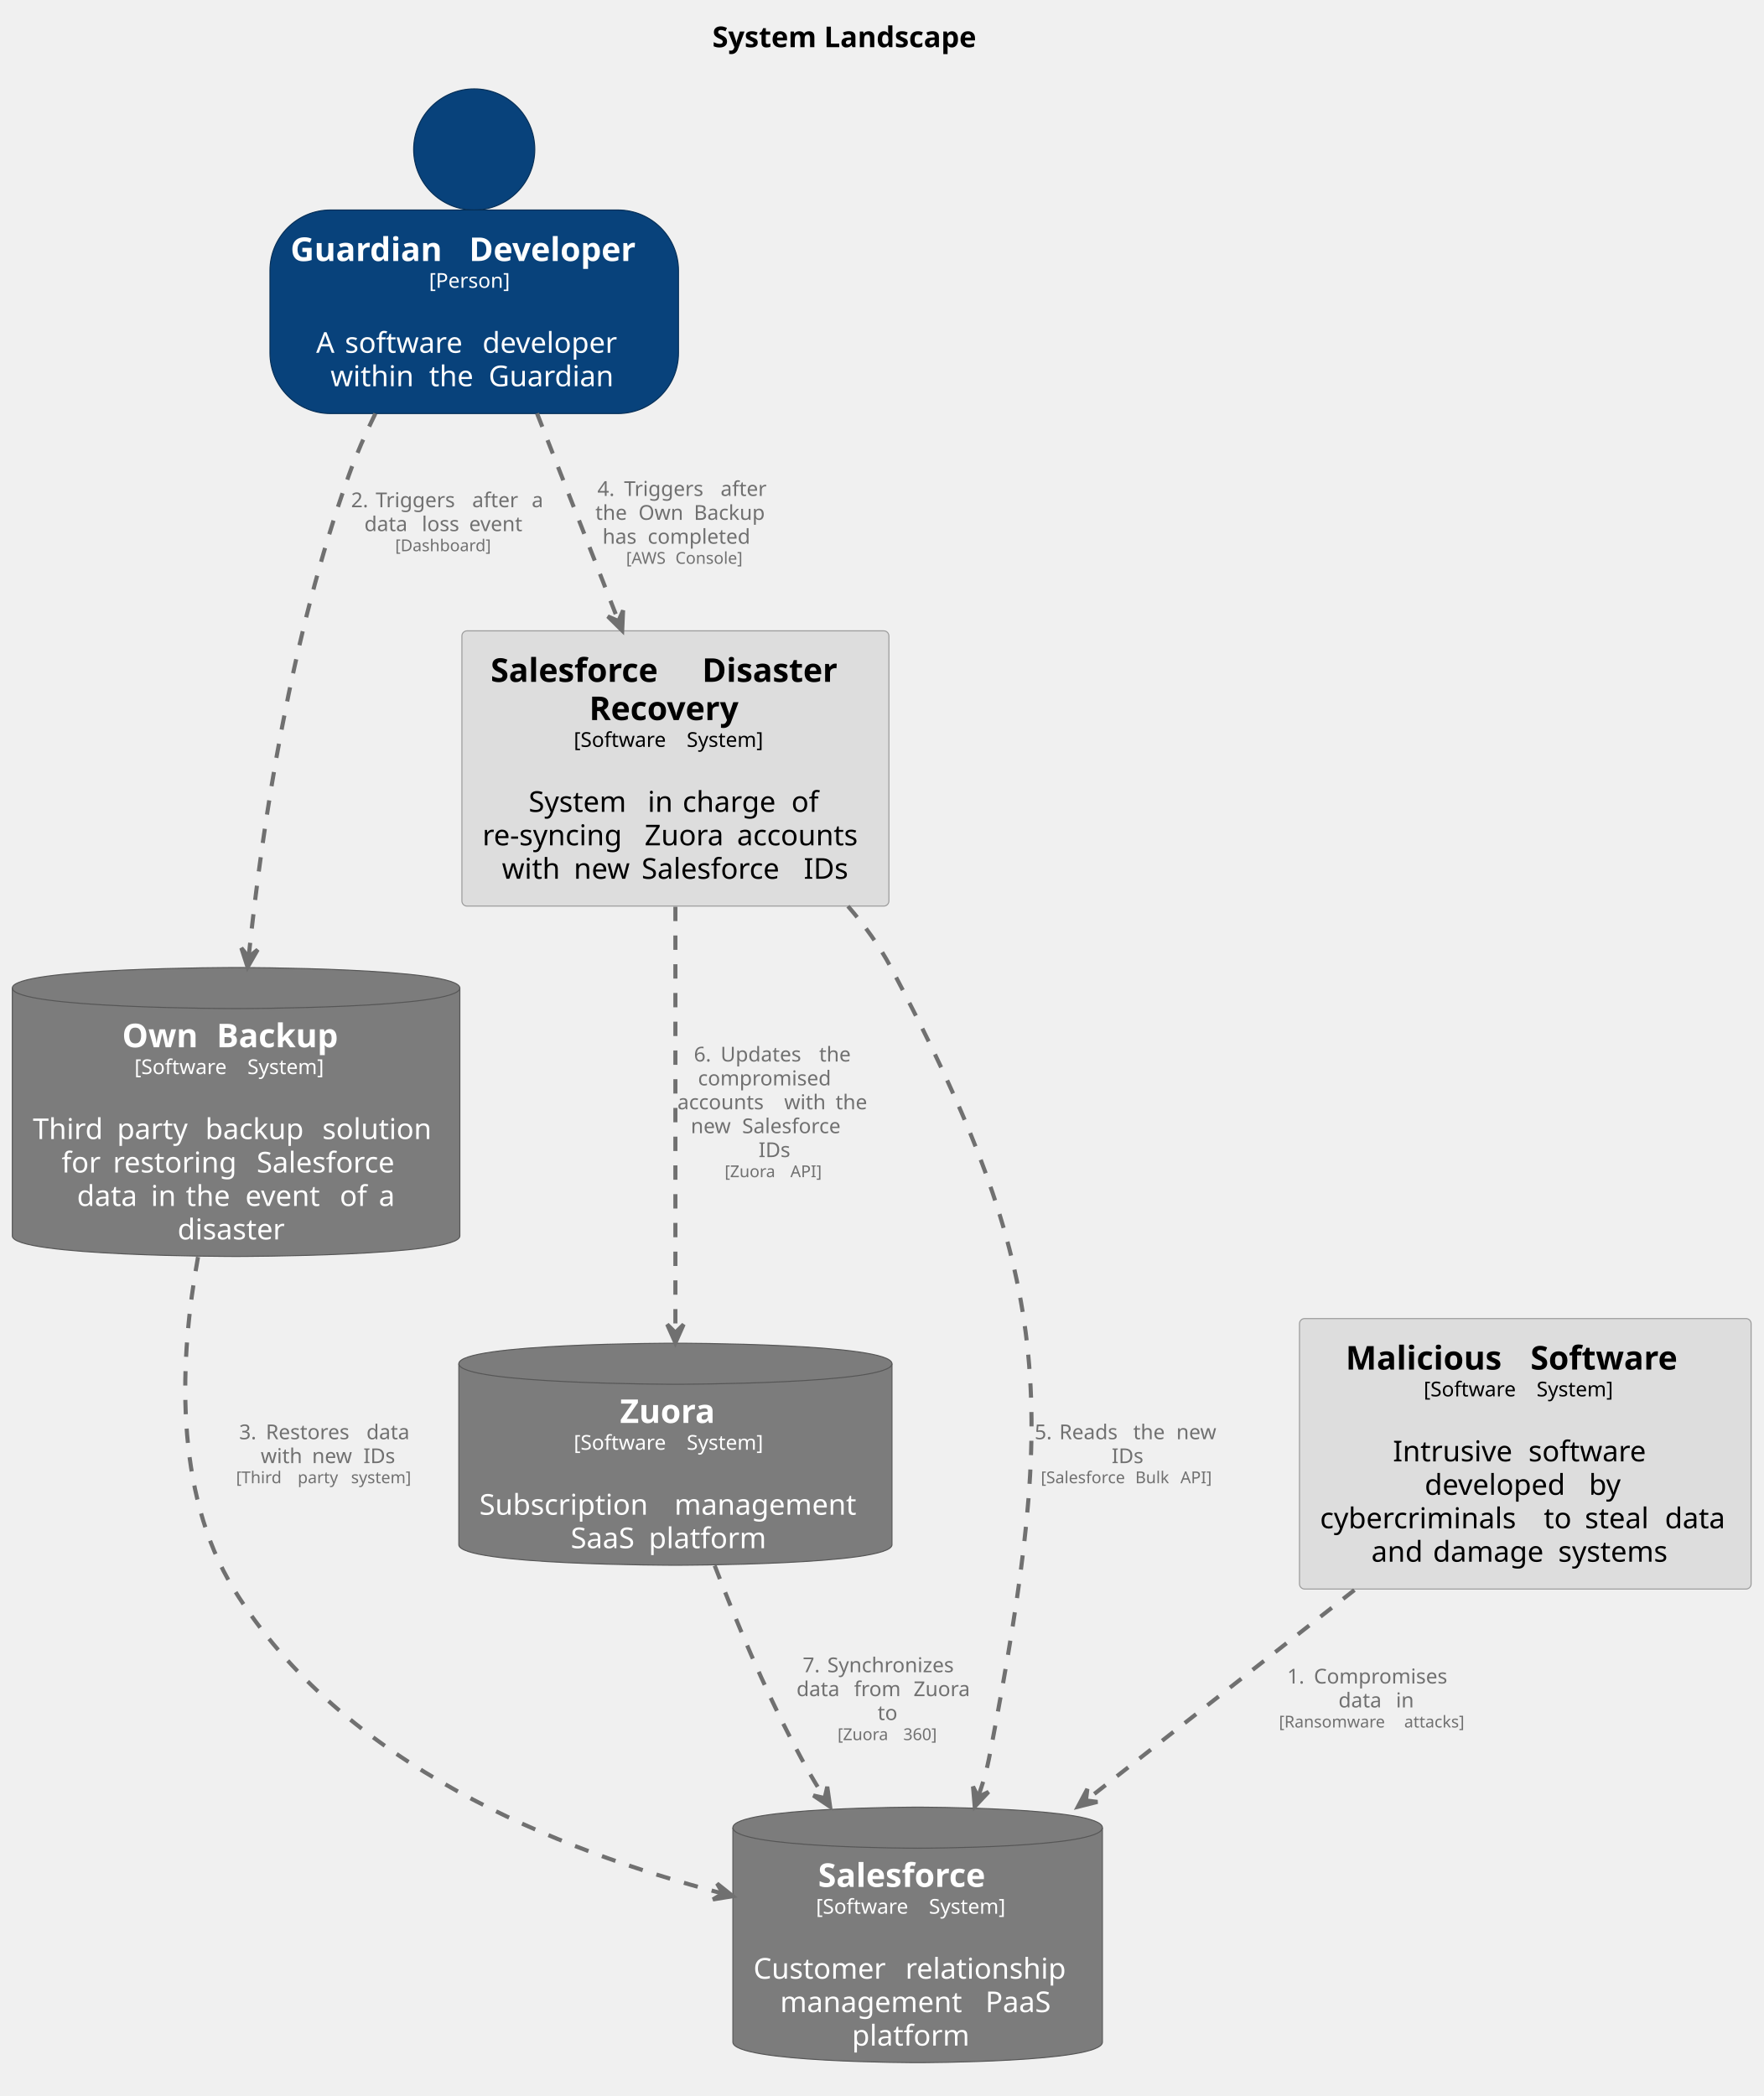
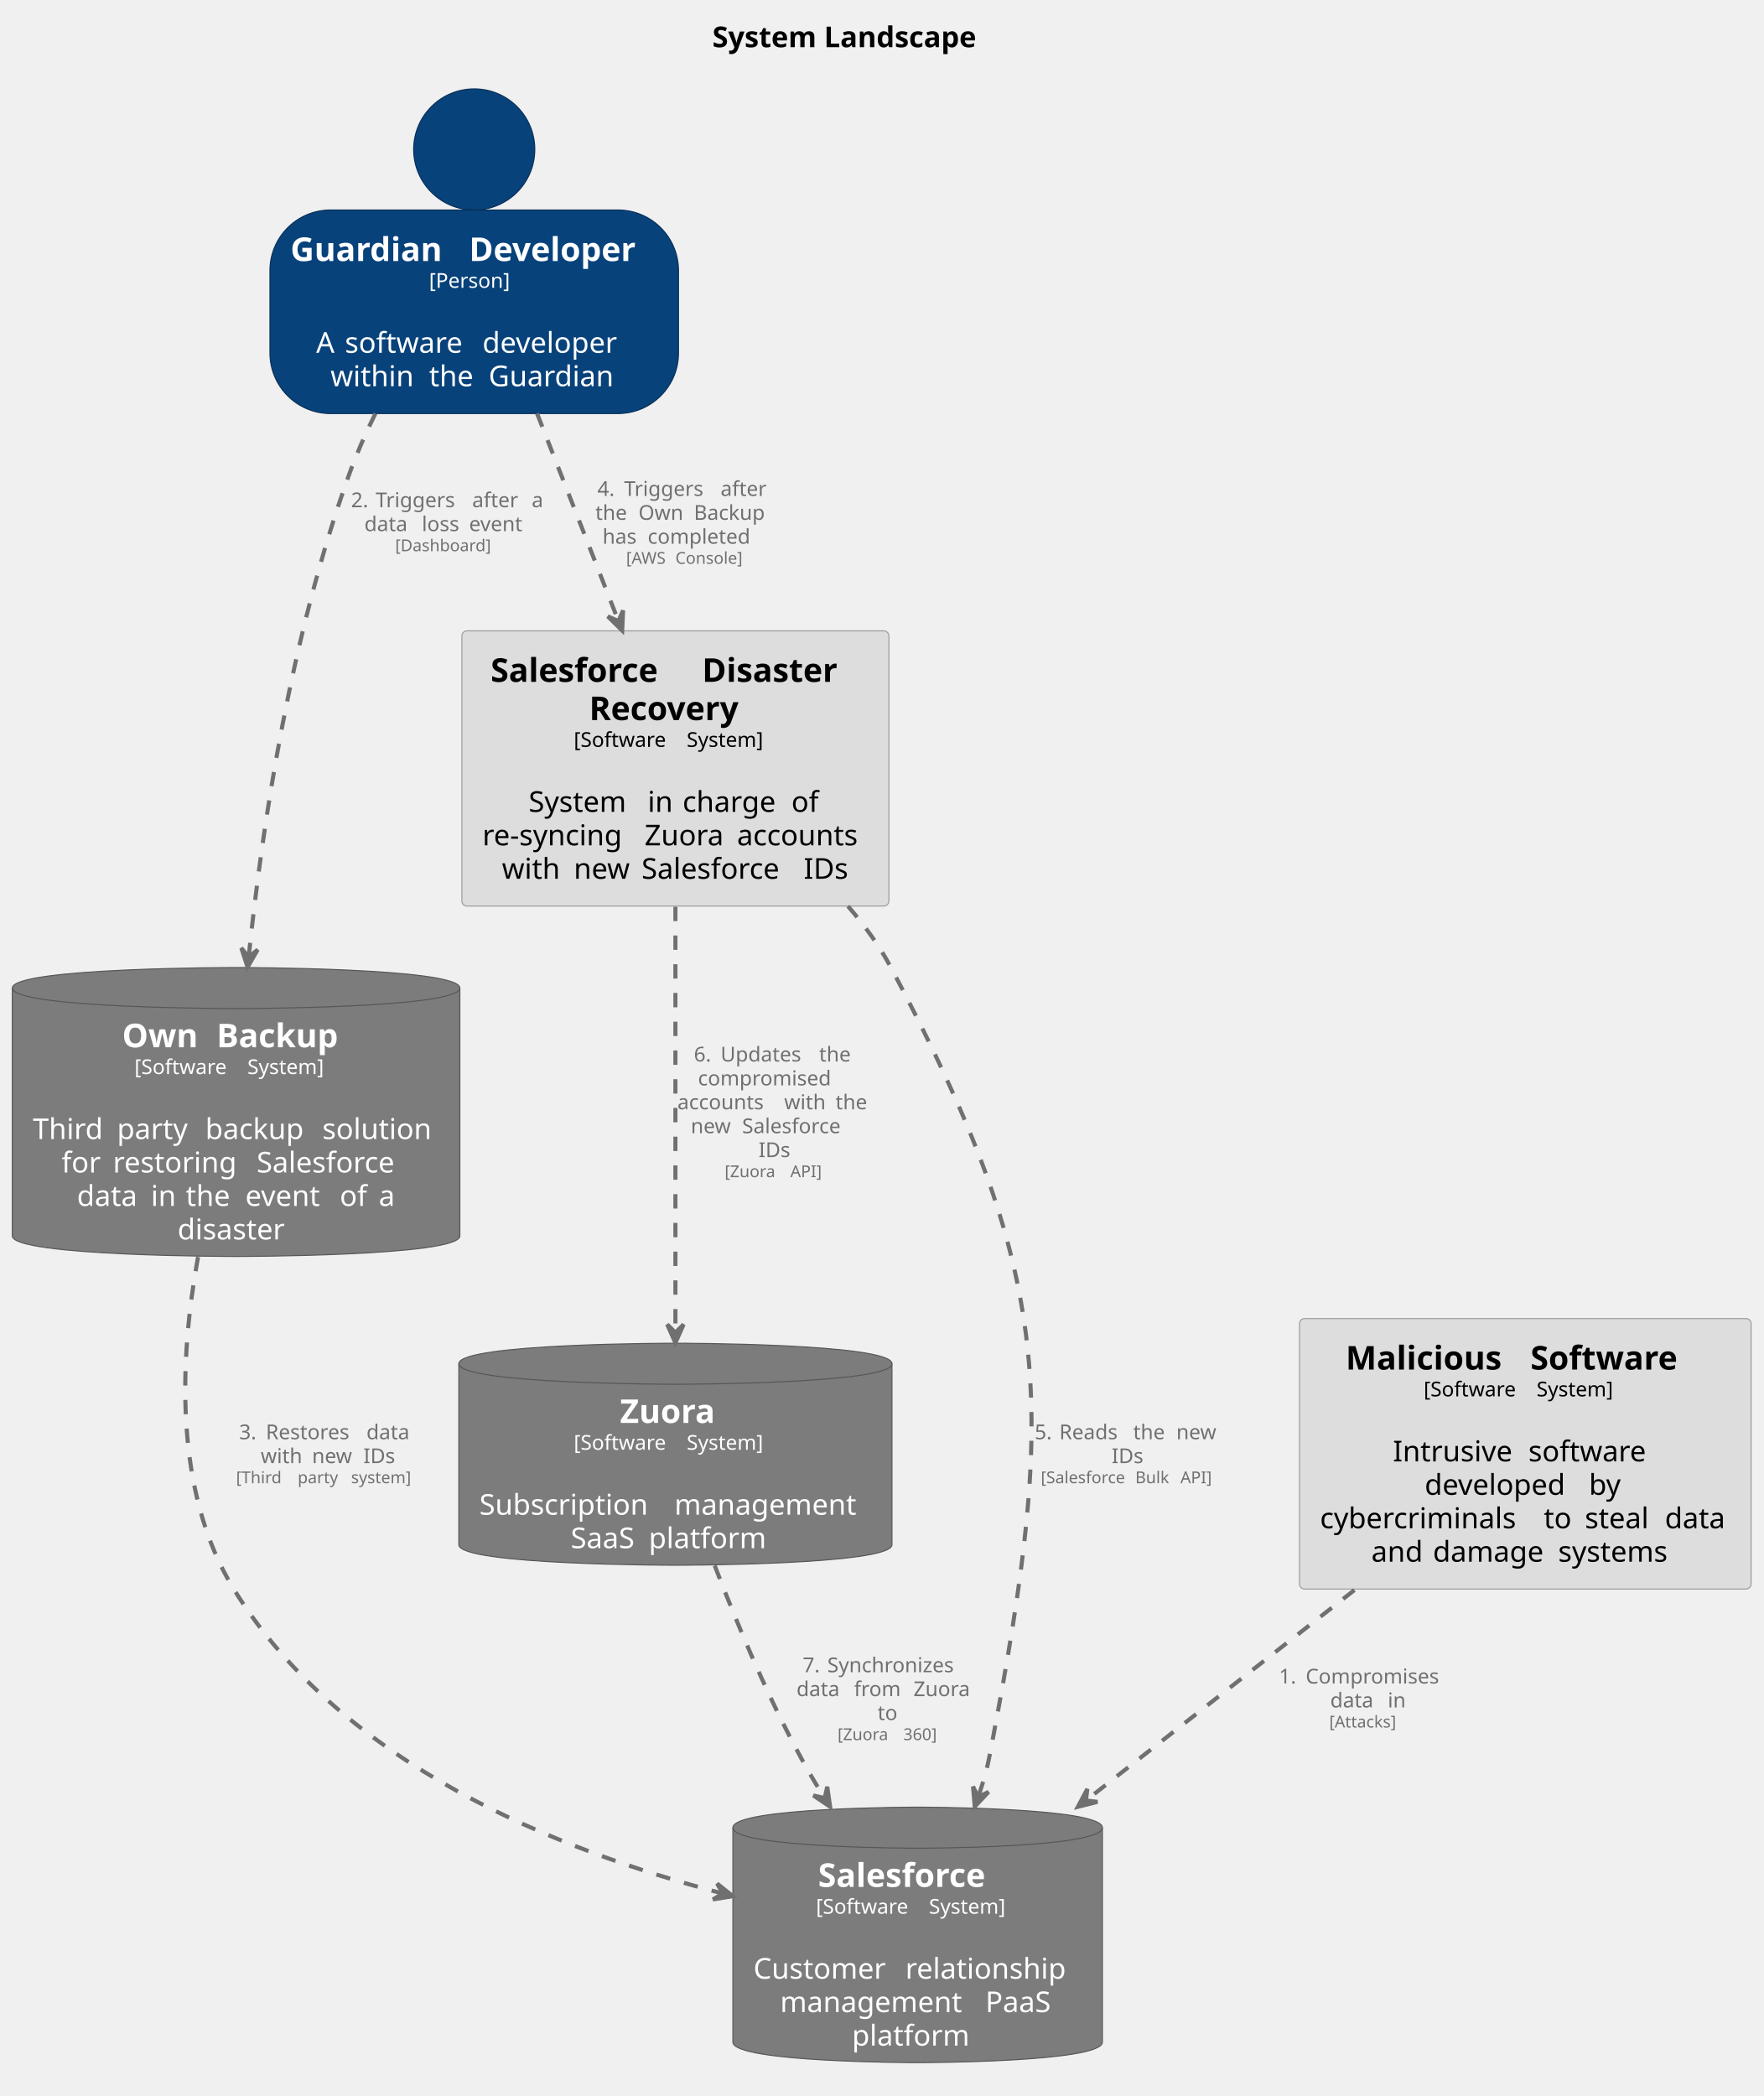
<svg xmlns="http://www.w3.org/2000/svg" contentStyleType="text/css" height="1021px" preserveAspectRatio="none" style="width:859px;height:1021px;background:#FFFFFF;" version="1.1" viewBox="0 0 859 1021" width="859px" zoomAndPan="magnify">
  <defs />
  <g>
    <text fill="#000000" font-family="sans-serif" font-size="14" font-weight="bold" lengthAdjust="spacing" textLength="151" x="347" y="22.995">System Landscape</text>
    <g id="elem_GuardianDeveloper">
      <ellipse cx="231" cy="72.796" fill="#08427B" rx="29.499" ry="29.499" style="stroke:#052E56;stroke-width:0.5;" />
      <rect fill="#08427B" height="99.156" rx="29.499" ry="29.499" style="stroke:#052E56;stroke-width:0.5;" width="199" x="131.5" y="102.295" />
      <text fill="#FFFFFF" font-family="sans-serif" font-size="16" font-weight="bold" lengthAdjust="spacing" textLength="81" x="141.5" y="127.146">Guardian</text>
      <text fill="#FFFFFF" font-family="sans-serif" font-size="16" font-weight="bold" lengthAdjust="spacing" textLength="6" x="222.5" y="127.146"> </text>
      <text fill="#FFFFFF" font-family="sans-serif" font-size="16" font-weight="bold" lengthAdjust="spacing" textLength="92" x="228.5" y="127.146">Developer</text>
      <text fill="#FFFFFF" font-family="sans-serif" font-size="10" lengthAdjust="spacing" textLength="44" x="209" y="140.202">[Person]</text>
      <text fill="#FFFFFF" font-family="sans-serif" font-size="14" lengthAdjust="spacing" textLength="4" x="229" y="155.555"> </text>
      <text fill="#FFFFFF" font-family="sans-serif" font-size="14" lengthAdjust="spacing" textLength="10" x="154" y="171.852">A</text>
      <text fill="#FFFFFF" font-family="sans-serif" font-size="14" lengthAdjust="spacing" textLength="4" x="164" y="171.852"> </text>
      <text fill="#FFFFFF" font-family="sans-serif" font-size="14" lengthAdjust="spacing" textLength="63" x="168" y="171.852">software</text>
      <text fill="#FFFFFF" font-family="sans-serif" font-size="14" lengthAdjust="spacing" textLength="4" x="231" y="171.852"> </text>
      <text fill="#FFFFFF" font-family="sans-serif" font-size="14" lengthAdjust="spacing" textLength="73" x="235" y="171.852">developer</text>
      <text fill="#FFFFFF" font-family="sans-serif" font-size="14" lengthAdjust="spacing" textLength="44" x="161" y="188.149">within</text>
      <text fill="#FFFFFF" font-family="sans-serif" font-size="14" lengthAdjust="spacing" textLength="4" x="205" y="188.149"> </text>
      <text fill="#FFFFFF" font-family="sans-serif" font-size="14" lengthAdjust="spacing" textLength="25" x="209" y="188.149">the</text>
      <text fill="#FFFFFF" font-family="sans-serif" font-size="14" lengthAdjust="spacing" textLength="4" x="234" y="188.149"> </text>
      <text fill="#FFFFFF" font-family="sans-serif" font-size="14" lengthAdjust="spacing" textLength="63" x="238" y="188.149">Guardian</text>
    </g>
    <g id="elem_Zuora">
      <path d="M223.5,664.297 C223.5,654.297 329,654.297 329,654.297 C329,654.297 434.5,654.297 434.5,664.297 L434.5,752.453 C434.5,762.453 329,762.453 329,762.453 C329,762.453 223.5,762.453 223.5,752.453 L223.5,664.297 " fill="#7C7C7C" style="stroke:#565656;stroke-width:0.5;" />
      <path d="M223.5,664.297 C223.5,674.297 329,674.297 329,674.297 C329,674.297 434.5,674.297 434.5,664.297 " fill="none" style="stroke:#565656;stroke-width:0.5;" />
      <text fill="#FFFFFF" font-family="sans-serif" font-size="16" font-weight="bold" lengthAdjust="spacing" textLength="54" x="302" y="693.148">Zuora</text>
      <text fill="#FFFFFF" font-family="sans-serif" font-size="10" lengthAdjust="spacing" textLength="52" x="279.5" y="706.204">[Software</text>
      <text fill="#FFFFFF" font-family="sans-serif" font-size="10" lengthAdjust="spacing" textLength="3" x="331.5" y="706.204"> </text>
      <text fill="#FFFFFF" font-family="sans-serif" font-size="10" lengthAdjust="spacing" textLength="44" x="334.5" y="706.204">System]</text>
      <text fill="#FFFFFF" font-family="sans-serif" font-size="14" lengthAdjust="spacing" textLength="4" x="327" y="721.558"> </text>
      <text fill="#FFFFFF" font-family="sans-serif" font-size="14" lengthAdjust="spacing" textLength="91" x="233.5" y="737.855">Subscription</text>
      <text fill="#FFFFFF" font-family="sans-serif" font-size="14" lengthAdjust="spacing" textLength="4" x="324.5" y="737.855"> </text>
      <text fill="#FFFFFF" font-family="sans-serif" font-size="14" lengthAdjust="spacing" textLength="96" x="328.5" y="737.855">management</text>
      <text fill="#FFFFFF" font-family="sans-serif" font-size="14" lengthAdjust="spacing" textLength="34" x="278" y="754.151">SaaS</text>
      <text fill="#FFFFFF" font-family="sans-serif" font-size="14" lengthAdjust="spacing" textLength="4" x="312" y="754.151"> </text>
      <text fill="#FFFFFF" font-family="sans-serif" font-size="14" lengthAdjust="spacing" textLength="64" x="316" y="754.151">platform</text>
    </g>
    <g id="elem_Salesforce">
      <path d="M357,890.297 C357,880.297 447,880.297 447,880.297 C447,880.297 537,880.297 537,890.297 L537,994.75 C537,1004.75 447,1004.75 447,1004.75 C447,1004.75 357,1004.75 357,994.75 L357,890.297 " fill="#7C7C7C" style="stroke:#565656;stroke-width:0.5;" />
      <path d="M357,890.297 C357,900.297 447,900.297 447,900.297 C447,900.297 537,900.297 537,890.297 " fill="none" style="stroke:#565656;stroke-width:0.5;" />
      <text fill="#FFFFFF" font-family="sans-serif" font-size="16" font-weight="bold" lengthAdjust="spacing" textLength="97" x="398.5" y="919.148">Salesforce</text>
      <text fill="#FFFFFF" font-family="sans-serif" font-size="10" lengthAdjust="spacing" textLength="52" x="397.5" y="932.204">[Software</text>
      <text fill="#FFFFFF" font-family="sans-serif" font-size="10" lengthAdjust="spacing" textLength="3" x="449.5" y="932.204"> </text>
      <text fill="#FFFFFF" font-family="sans-serif" font-size="10" lengthAdjust="spacing" textLength="44" x="452.5" y="932.204">System]</text>
      <text fill="#FFFFFF" font-family="sans-serif" font-size="14" lengthAdjust="spacing" textLength="4" x="445" y="947.558"> </text>
      <text fill="#FFFFFF" font-family="sans-serif" font-size="14" lengthAdjust="spacing" textLength="70" x="367" y="963.855">Customer</text>
      <text fill="#FFFFFF" font-family="sans-serif" font-size="14" lengthAdjust="spacing" textLength="4" x="437" y="963.855"> </text>
      <text fill="#FFFFFF" font-family="sans-serif" font-size="14" lengthAdjust="spacing" textLength="86" x="441" y="963.855">relationship</text>
      <text fill="#FFFFFF" font-family="sans-serif" font-size="14" lengthAdjust="spacing" textLength="96" x="380" y="980.151">management</text>
      <text fill="#FFFFFF" font-family="sans-serif" font-size="14" lengthAdjust="spacing" textLength="4" x="476" y="980.151"> </text>
      <text fill="#FFFFFF" font-family="sans-serif" font-size="14" lengthAdjust="spacing" textLength="34" x="480" y="980.151">PaaS</text>
      <text fill="#FFFFFF" font-family="sans-serif" font-size="14" lengthAdjust="spacing" textLength="64" x="415" y="996.448">platform</text>
    </g>
    <g id="elem_OwnBackup">
      <path d="M6,481.297 C6,471.297 115,471.297 115,471.297 C115,471.297 224,471.297 224,481.297 L224,602.047 C224,612.047 115,612.047 115,612.047 C115,612.047 6,612.047 6,602.047 L6,481.297 " fill="#7C7C7C" style="stroke:#565656;stroke-width:0.5;" />
      <path d="M6,481.297 C6,491.297 115,491.297 115,491.297 C115,491.297 224,491.297 224,481.297 " fill="none" style="stroke:#565656;stroke-width:0.5;" />
      <text fill="#FFFFFF" font-family="sans-serif" font-size="16" font-weight="bold" lengthAdjust="spacing" textLength="40" x="59.5" y="510.148">Own</text>
      <text fill="#FFFFFF" font-family="sans-serif" font-size="16" font-weight="bold" lengthAdjust="spacing" textLength="6" x="99.5" y="510.148"> </text>
      <text fill="#FFFFFF" font-family="sans-serif" font-size="16" font-weight="bold" lengthAdjust="spacing" textLength="65" x="105.5" y="510.148">Backup</text>
      <text fill="#FFFFFF" font-family="sans-serif" font-size="10" lengthAdjust="spacing" textLength="52" x="65.5" y="523.204">[Software</text>
      <text fill="#FFFFFF" font-family="sans-serif" font-size="10" lengthAdjust="spacing" textLength="3" x="117.5" y="523.204"> </text>
      <text fill="#FFFFFF" font-family="sans-serif" font-size="10" lengthAdjust="spacing" textLength="44" x="120.5" y="523.204">System]</text>
      <text fill="#FFFFFF" font-family="sans-serif" font-size="14" lengthAdjust="spacing" textLength="4" x="113" y="538.558"> </text>
      <text fill="#FFFFFF" font-family="sans-serif" font-size="14" lengthAdjust="spacing" textLength="37" x="16" y="554.855">Third</text>
      <text fill="#FFFFFF" font-family="sans-serif" font-size="14" lengthAdjust="spacing" textLength="4" x="53" y="554.855"> </text>
      <text fill="#FFFFFF" font-family="sans-serif" font-size="14" lengthAdjust="spacing" textLength="39" x="57" y="554.855">party</text>
      <text fill="#FFFFFF" font-family="sans-serif" font-size="14" lengthAdjust="spacing" textLength="4" x="96" y="554.855"> </text>
      <text fill="#FFFFFF" font-family="sans-serif" font-size="14" lengthAdjust="spacing" textLength="53" x="100" y="554.855">backup</text>
      <text fill="#FFFFFF" font-family="sans-serif" font-size="14" lengthAdjust="spacing" textLength="4" x="153" y="554.855"> </text>
      <text fill="#FFFFFF" font-family="sans-serif" font-size="14" lengthAdjust="spacing" textLength="57" x="157" y="554.855">solution</text>
      <text fill="#FFFFFF" font-family="sans-serif" font-size="14" lengthAdjust="spacing" textLength="21" x="30" y="571.151">for</text>
      <text fill="#FFFFFF" font-family="sans-serif" font-size="14" lengthAdjust="spacing" textLength="4" x="51" y="571.151"> </text>
      <text fill="#FFFFFF" font-family="sans-serif" font-size="14" lengthAdjust="spacing" textLength="66" x="55" y="571.151">restoring</text>
      <text fill="#FFFFFF" font-family="sans-serif" font-size="14" lengthAdjust="spacing" textLength="4" x="121" y="571.151"> </text>
      <text fill="#FFFFFF" font-family="sans-serif" font-size="14" lengthAdjust="spacing" textLength="75" x="125" y="571.151">Salesforce</text>
      <text fill="#FFFFFF" font-family="sans-serif" font-size="14" lengthAdjust="spacing" textLength="32" x="37.5" y="587.448">data</text>
      <text fill="#FFFFFF" font-family="sans-serif" font-size="14" lengthAdjust="spacing" textLength="4" x="69.5" y="587.448"> </text>
      <text fill="#FFFFFF" font-family="sans-serif" font-size="14" lengthAdjust="spacing" textLength="13" x="73.5" y="587.448">in</text>
      <text fill="#FFFFFF" font-family="sans-serif" font-size="14" lengthAdjust="spacing" textLength="4" x="86.5" y="587.448"> </text>
      <text fill="#FFFFFF" font-family="sans-serif" font-size="14" lengthAdjust="spacing" textLength="25" x="90.5" y="587.448">the</text>
      <text fill="#FFFFFF" font-family="sans-serif" font-size="14" lengthAdjust="spacing" textLength="4" x="115.5" y="587.448"> </text>
      <text fill="#FFFFFF" font-family="sans-serif" font-size="14" lengthAdjust="spacing" textLength="42" x="119.5" y="587.448">event</text>
      <text fill="#FFFFFF" font-family="sans-serif" font-size="14" lengthAdjust="spacing" textLength="4" x="161.5" y="587.448"> </text>
      <text fill="#FFFFFF" font-family="sans-serif" font-size="14" lengthAdjust="spacing" textLength="15" x="165.5" y="587.448">of</text>
      <text fill="#FFFFFF" font-family="sans-serif" font-size="14" lengthAdjust="spacing" textLength="4" x="180.5" y="587.448"> </text>
      <text fill="#FFFFFF" font-family="sans-serif" font-size="14" lengthAdjust="spacing" textLength="8" x="184.5" y="587.448">a</text>
      <text fill="#FFFFFF" font-family="sans-serif" font-size="14" lengthAdjust="spacing" textLength="57" x="86.5" y="603.745">disaster</text>
    </g>
    <g id="elem_MaliciousSoftware">
      <rect fill="#DDDDDD" height="131.75" rx="2.5" ry="2.5" style="stroke:#9A9A9A;stroke-width:0.5;" width="220" x="633" y="642.297" />
      <text fill="#000000" font-family="sans-serif" font-size="16" font-weight="bold" lengthAdjust="spacing" textLength="84" x="655.5" y="667.148">Malicious</text>
      <text fill="#000000" font-family="sans-serif" font-size="16" font-weight="bold" lengthAdjust="spacing" textLength="6" x="739.5" y="667.148"> </text>
      <text fill="#000000" font-family="sans-serif" font-size="16" font-weight="bold" lengthAdjust="spacing" textLength="85" x="745.5" y="667.148">Software</text>
      <text fill="#000000" font-family="sans-serif" font-size="10" lengthAdjust="spacing" textLength="52" x="693.5" y="680.204">[Software</text>
      <text fill="#000000" font-family="sans-serif" font-size="10" lengthAdjust="spacing" textLength="3" x="745.5" y="680.204"> </text>
      <text fill="#000000" font-family="sans-serif" font-size="10" lengthAdjust="spacing" textLength="44" x="748.5" y="680.204">System]</text>
      <text fill="#000000" font-family="sans-serif" font-size="14" lengthAdjust="spacing" textLength="4" x="741" y="695.558"> </text>
      <text fill="#000000" font-family="sans-serif" font-size="14" lengthAdjust="spacing" textLength="62" x="678.5" y="711.855">Intrusive</text>
      <text fill="#000000" font-family="sans-serif" font-size="14" lengthAdjust="spacing" textLength="4" x="740.5" y="711.855"> </text>
      <text fill="#000000" font-family="sans-serif" font-size="14" lengthAdjust="spacing" textLength="63" x="744.5" y="711.855">software</text>
      <text fill="#000000" font-family="sans-serif" font-size="14" lengthAdjust="spacing" textLength="76" x="694" y="728.151">developed</text>
      <text fill="#000000" font-family="sans-serif" font-size="14" lengthAdjust="spacing" textLength="4" x="770" y="728.151"> </text>
      <text fill="#000000" font-family="sans-serif" font-size="14" lengthAdjust="spacing" textLength="18" x="774" y="728.151">by</text>
      <text fill="#000000" font-family="sans-serif" font-size="14" lengthAdjust="spacing" textLength="105" x="643" y="744.448">cybercriminals</text>
      <text fill="#000000" font-family="sans-serif" font-size="14" lengthAdjust="spacing" textLength="4" x="748" y="744.448"> </text>
      <text fill="#000000" font-family="sans-serif" font-size="14" lengthAdjust="spacing" textLength="16" x="752" y="744.448">to</text>
      <text fill="#000000" font-family="sans-serif" font-size="14" lengthAdjust="spacing" textLength="4" x="768" y="744.448"> </text>
      <text fill="#000000" font-family="sans-serif" font-size="14" lengthAdjust="spacing" textLength="35" x="772" y="744.448">steal</text>
      <text fill="#000000" font-family="sans-serif" font-size="14" lengthAdjust="spacing" textLength="4" x="807" y="744.448"> </text>
      <text fill="#000000" font-family="sans-serif" font-size="14" lengthAdjust="spacing" textLength="32" x="811" y="744.448">data</text>
      <text fill="#000000" font-family="sans-serif" font-size="14" lengthAdjust="spacing" textLength="26" x="668" y="760.745">and</text>
      <text fill="#000000" font-family="sans-serif" font-size="14" lengthAdjust="spacing" textLength="4" x="694" y="760.745"> </text>
      <text fill="#000000" font-family="sans-serif" font-size="14" lengthAdjust="spacing" textLength="57" x="698" y="760.745">damage</text>
      <text fill="#000000" font-family="sans-serif" font-size="14" lengthAdjust="spacing" textLength="4" x="755" y="760.745"> </text>
      <text fill="#000000" font-family="sans-serif" font-size="14" lengthAdjust="spacing" textLength="59" x="759" y="760.745">systems</text>
    </g>
    <g id="elem_SalesforceDisasterRecovery">
      <rect fill="#DDDDDD" height="134.078" rx="2.5" ry="2.5" style="stroke:#9A9A9A;stroke-width:0.5;" width="208" x="225" y="307.297" />
      <text fill="#000000" font-family="sans-serif" font-size="16" font-weight="bold" lengthAdjust="spacing" textLength="97" x="239" y="332.148">Salesforce</text>
      <text fill="#000000" font-family="sans-serif" font-size="16" font-weight="bold" lengthAdjust="spacing" textLength="6" x="336" y="332.148"> </text>
      <text fill="#000000" font-family="sans-serif" font-size="16" font-weight="bold" lengthAdjust="spacing" textLength="77" x="342" y="332.148">Disaster</text>
      <text fill="#000000" font-family="sans-serif" font-size="16" font-weight="bold" lengthAdjust="spacing" textLength="84" x="287" y="350.773">Recovery</text>
      <text fill="#000000" font-family="sans-serif" font-size="10" lengthAdjust="spacing" textLength="52" x="279.5" y="363.829">[Software</text>
      <text fill="#000000" font-family="sans-serif" font-size="10" lengthAdjust="spacing" textLength="3" x="331.5" y="363.829"> </text>
      <text fill="#000000" font-family="sans-serif" font-size="10" lengthAdjust="spacing" textLength="44" x="334.5" y="363.829">System]</text>
      <text fill="#000000" font-family="sans-serif" font-size="14" lengthAdjust="spacing" textLength="4" x="327" y="379.183"> </text>
      <text fill="#000000" font-family="sans-serif" font-size="14" lengthAdjust="spacing" textLength="54" x="257.5" y="395.479">System</text>
      <text fill="#000000" font-family="sans-serif" font-size="14" lengthAdjust="spacing" textLength="4" x="311.5" y="395.479"> </text>
      <text fill="#000000" font-family="sans-serif" font-size="14" lengthAdjust="spacing" textLength="13" x="315.5" y="395.479">in</text>
      <text fill="#000000" font-family="sans-serif" font-size="14" lengthAdjust="spacing" textLength="4" x="328.5" y="395.479"> </text>
      <text fill="#000000" font-family="sans-serif" font-size="14" lengthAdjust="spacing" textLength="49" x="332.5" y="395.479">charge</text>
      <text fill="#000000" font-family="sans-serif" font-size="14" lengthAdjust="spacing" textLength="4" x="381.5" y="395.479"> </text>
      <text fill="#000000" font-family="sans-serif" font-size="14" lengthAdjust="spacing" textLength="15" x="385.5" y="395.479">of</text>
      <text fill="#000000" font-family="sans-serif" font-size="14" lengthAdjust="spacing" textLength="75" x="235" y="411.776">re-syncing</text>
      <text fill="#000000" font-family="sans-serif" font-size="14" lengthAdjust="spacing" textLength="4" x="310" y="411.776"> </text>
      <text fill="#000000" font-family="sans-serif" font-size="14" lengthAdjust="spacing" textLength="41" x="314" y="411.776">Zuora</text>
      <text fill="#000000" font-family="sans-serif" font-size="14" lengthAdjust="spacing" textLength="4" x="355" y="411.776"> </text>
      <text fill="#000000" font-family="sans-serif" font-size="14" lengthAdjust="spacing" textLength="64" x="359" y="411.776">accounts</text>
      <text fill="#000000" font-family="sans-serif" font-size="14" lengthAdjust="spacing" textLength="31" x="244.5" y="428.073">with</text>
      <text fill="#000000" font-family="sans-serif" font-size="14" lengthAdjust="spacing" textLength="4" x="275.5" y="428.073"> </text>
      <text fill="#000000" font-family="sans-serif" font-size="14" lengthAdjust="spacing" textLength="29" x="279.5" y="428.073">new</text>
      <text fill="#000000" font-family="sans-serif" font-size="14" lengthAdjust="spacing" textLength="4" x="308.5" y="428.073"> </text>
      <text fill="#000000" font-family="sans-serif" font-size="14" lengthAdjust="spacing" textLength="75" x="312.5" y="428.073">Salesforce</text>
      <text fill="#000000" font-family="sans-serif" font-size="14" lengthAdjust="spacing" textLength="4" x="387.5" y="428.073"> </text>
      <text fill="#000000" font-family="sans-serif" font-size="14" lengthAdjust="spacing" textLength="22" x="391.5" y="428.073">IDs</text>
    </g>
    <g id="link_OwnBackup_Salesforce">
      <path d="M96.462,612.301 C87.539,661.206 84.341,726.244 114,774.297 C166.652,859.603 271.818,901.307 351.184,922.137 " fill="none" id="OwnBackup-to-Salesforce" style="stroke:#707070;stroke-width:2.0;stroke-dasharray:7.0,7.0;" />
      <polygon fill="#707070" points="356.987,923.66,349.297,917.506,352.151,922.391,347.266,925.244,356.987,923.66" style="stroke:#707070;stroke-width:2.0;" />
      <text fill="#707070" font-family="sans-serif" font-size="10" lengthAdjust="spacing" textLength="10" x="116.5" y="701.079">3.</text>
      <text fill="#707070" font-family="sans-serif" font-size="10" lengthAdjust="spacing" textLength="3" x="126.5" y="701.079"> </text>
      <text fill="#707070" font-family="sans-serif" font-size="10" lengthAdjust="spacing" textLength="46" x="129.5" y="701.079">Restores</text>
      <text fill="#707070" font-family="sans-serif" font-size="10" lengthAdjust="spacing" textLength="3" x="175.5" y="701.079"> </text>
      <text fill="#707070" font-family="sans-serif" font-size="10" lengthAdjust="spacing" textLength="25" x="178.5" y="701.079">data</text>
      <text fill="#707070" font-family="sans-serif" font-size="10" lengthAdjust="spacing" textLength="22" x="127" y="712.72">with</text>
      <text fill="#707070" font-family="sans-serif" font-size="10" lengthAdjust="spacing" textLength="3" x="149" y="712.72"> </text>
      <text fill="#707070" font-family="sans-serif" font-size="10" lengthAdjust="spacing" textLength="22" x="152" y="712.72">new</text>
      <text fill="#707070" font-family="sans-serif" font-size="10" lengthAdjust="spacing" textLength="3" x="174" y="712.72"> </text>
      <text fill="#707070" font-family="sans-serif" font-size="10" lengthAdjust="spacing" textLength="16" x="177" y="712.72">IDs</text>
      <text fill="#707070" font-family="sans-serif" font-size="8" lengthAdjust="spacing" textLength="27" x="115" y="722.504">[Third</text>
      <text fill="#707070" font-family="sans-serif" font-size="8" lengthAdjust="spacing" textLength="3" x="142" y="722.504"> </text>
      <text fill="#707070" font-family="sans-serif" font-size="8" lengthAdjust="spacing" textLength="23" x="145" y="722.504">party</text>
      <text fill="#707070" font-family="sans-serif" font-size="8" lengthAdjust="spacing" textLength="3" x="168" y="722.504"> </text>
      <text fill="#707070" font-family="sans-serif" font-size="8" lengthAdjust="spacing" textLength="34" x="171" y="722.504">system]</text>
    </g>
    <g id="link_GuardianDeveloper_SalesforceDisasterRecovery">
      <path d="M261.605,201.37 C274.915,235.325 288.153,269.097 300.887,301.581 " fill="none" id="GuardianDeveloper-to-SalesforceDisasterRecovery" style="stroke:#707070;stroke-width:2.0;stroke-dasharray:7.0,7.0;" />
      <polygon fill="#707070" points="303.077,307.167,303.516,297.328,301.252,302.512,296.068,300.248,303.077,307.167" style="stroke:#707070;stroke-width:2.0;" />
      <text fill="#707070" font-family="sans-serif" font-size="10" lengthAdjust="spacing" textLength="10" x="291" y="241.579">4.</text>
      <text fill="#707070" font-family="sans-serif" font-size="10" lengthAdjust="spacing" textLength="3" x="301" y="241.579"> </text>
      <text fill="#707070" font-family="sans-serif" font-size="10" lengthAdjust="spacing" textLength="44" x="304" y="241.579">Triggers</text>
      <text fill="#707070" font-family="sans-serif" font-size="10" lengthAdjust="spacing" textLength="3" x="348" y="241.579"> </text>
      <text fill="#707070" font-family="sans-serif" font-size="10" lengthAdjust="spacing" textLength="26" x="351" y="241.579">after</text>
      <text fill="#707070" font-family="sans-serif" font-size="10" lengthAdjust="spacing" textLength="18" x="290" y="253.22">the</text>
      <text fill="#707070" font-family="sans-serif" font-size="10" lengthAdjust="spacing" textLength="3" x="308" y="253.22"> </text>
      <text fill="#707070" font-family="sans-serif" font-size="10" lengthAdjust="spacing" textLength="24" x="311" y="253.22">Own</text>
      <text fill="#707070" font-family="sans-serif" font-size="10" lengthAdjust="spacing" textLength="3" x="335" y="253.22"> </text>
      <text fill="#707070" font-family="sans-serif" font-size="10" lengthAdjust="spacing" textLength="40" x="338" y="253.22">Backup</text>
      <text fill="#707070" font-family="sans-serif" font-size="10" lengthAdjust="spacing" textLength="19" x="293.5" y="264.86">has</text>
      <text fill="#707070" font-family="sans-serif" font-size="10" lengthAdjust="spacing" textLength="3" x="312.5" y="264.86"> </text>
      <text fill="#707070" font-family="sans-serif" font-size="10" lengthAdjust="spacing" textLength="59" x="315.5" y="264.86">completed</text>
      <text fill="#707070" font-family="sans-serif" font-size="8" lengthAdjust="spacing" textLength="21" x="305" y="274.644">[AWS</text>
      <text fill="#707070" font-family="sans-serif" font-size="8" lengthAdjust="spacing" textLength="3" x="326" y="274.644"> </text>
      <text fill="#707070" font-family="sans-serif" font-size="8" lengthAdjust="spacing" textLength="34" x="329" y="274.644">Console]</text>
    </g>
    <g id="link_SalesforceDisasterRecovery_Salesforce">
      <path d="M413.049,441.412 C421.124,450.7 428.382,460.717 434,471.297 C513.652,621.308 514.803,683.455 483,850.297 C481.123,860.144 480.164,864.616 476.775,874.394 " fill="none" id="SalesforceDisasterRecovery-to-Salesforce" style="stroke:#707070;stroke-width:2.0;stroke-dasharray:7.0,7.0;" />
      <polygon fill="#707070" points="474.81,880.063,481.537,872.869,476.447,875.339,473.978,870.249,474.81,880.063" style="stroke:#707070;stroke-width:2.0;" />
      <text fill="#707070" font-family="sans-serif" font-size="10" lengthAdjust="spacing" textLength="9" x="504" y="701.079">5.</text>
      <text fill="#707070" font-family="sans-serif" font-size="10" lengthAdjust="spacing" textLength="3" x="513" y="701.079"> </text>
      <text fill="#707070" font-family="sans-serif" font-size="10" lengthAdjust="spacing" textLength="33" x="516" y="701.079">Reads</text>
      <text fill="#707070" font-family="sans-serif" font-size="10" lengthAdjust="spacing" textLength="3" x="549" y="701.079"> </text>
      <text fill="#707070" font-family="sans-serif" font-size="10" lengthAdjust="spacing" textLength="18" x="552" y="701.079">the</text>
      <text fill="#707070" font-family="sans-serif" font-size="10" lengthAdjust="spacing" textLength="3" x="570" y="701.079"> </text>
      <text fill="#707070" font-family="sans-serif" font-size="10" lengthAdjust="spacing" textLength="22" x="573" y="701.079">new</text>
      <text fill="#707070" font-family="sans-serif" font-size="10" lengthAdjust="spacing" textLength="16" x="541.5" y="712.72">IDs</text>
      <text fill="#707070" font-family="sans-serif" font-size="8" lengthAdjust="spacing" textLength="43" x="507" y="722.504">[Salesforce</text>
      <text fill="#707070" font-family="sans-serif" font-size="8" lengthAdjust="spacing" textLength="3" x="550" y="722.504"> </text>
      <text fill="#707070" font-family="sans-serif" font-size="8" lengthAdjust="spacing" textLength="19" x="553" y="722.504">Bulk</text>
      <text fill="#707070" font-family="sans-serif" font-size="8" lengthAdjust="spacing" textLength="3" x="572" y="722.504"> </text>
      <text fill="#707070" font-family="sans-serif" font-size="8" lengthAdjust="spacing" textLength="17" x="575" y="722.504">API]</text>
    </g>
    <g id="link_SalesforceDisasterRecovery_Zuora">
      <path d="M329,441.684 C329,504.13 329,590.42 329,648.142 " fill="none" id="SalesforceDisasterRecovery-to-Zuora" style="stroke:#707070;stroke-width:2.0;stroke-dasharray:7.0,7.0;" />
      <polygon fill="#707070" points="329,654.142,333,645.142,329,649.142,325,645.142,329,654.142" style="stroke:#707070;stroke-width:2.0;" />
      <text fill="#707070" font-family="sans-serif" font-size="10" lengthAdjust="spacing" textLength="10" x="338" y="517.079">6.</text>
      <text fill="#707070" font-family="sans-serif" font-size="10" lengthAdjust="spacing" textLength="3" x="348" y="517.079"> </text>
      <text fill="#707070" font-family="sans-serif" font-size="10" lengthAdjust="spacing" textLength="45" x="351" y="517.079">Updates</text>
      <text fill="#707070" font-family="sans-serif" font-size="10" lengthAdjust="spacing" textLength="3" x="396" y="517.079"> </text>
      <text fill="#707070" font-family="sans-serif" font-size="10" lengthAdjust="spacing" textLength="18" x="399" y="517.079">the</text>
      <text fill="#707070" font-family="sans-serif" font-size="10" lengthAdjust="spacing" textLength="75" x="340" y="528.72">compromised</text>
      <text fill="#707070" font-family="sans-serif" font-size="10" lengthAdjust="spacing" textLength="49" x="330" y="540.36">accounts</text>
      <text fill="#707070" font-family="sans-serif" font-size="10" lengthAdjust="spacing" textLength="3" x="379" y="540.36"> </text>
      <text fill="#707070" font-family="sans-serif" font-size="10" lengthAdjust="spacing" textLength="22" x="382" y="540.36">with</text>
      <text fill="#707070" font-family="sans-serif" font-size="10" lengthAdjust="spacing" textLength="3" x="404" y="540.36"> </text>
      <text fill="#707070" font-family="sans-serif" font-size="10" lengthAdjust="spacing" textLength="18" x="407" y="540.36">the</text>
      <text fill="#707070" font-family="sans-serif" font-size="10" lengthAdjust="spacing" textLength="22" x="336.5" y="552.001">new</text>
      <text fill="#707070" font-family="sans-serif" font-size="10" lengthAdjust="spacing" textLength="3" x="358.5" y="552.001"> </text>
      <text fill="#707070" font-family="sans-serif" font-size="10" lengthAdjust="spacing" textLength="57" x="361.5" y="552.001">Salesforce</text>
      <text fill="#707070" font-family="sans-serif" font-size="10" lengthAdjust="spacing" textLength="16" x="369.5" y="563.642">IDs</text>
      <text fill="#707070" font-family="sans-serif" font-size="8" lengthAdjust="spacing" textLength="29" x="353" y="573.426">[Zuora</text>
      <text fill="#707070" font-family="sans-serif" font-size="8" lengthAdjust="spacing" textLength="3" x="382" y="573.426"> </text>
      <text fill="#707070" font-family="sans-serif" font-size="8" lengthAdjust="spacing" textLength="17" x="385" y="573.426">API]</text>
    </g>
    <g id="link_Zuora_Salesforce">
      <path d="M348.14,762.626 C358.475,789.484 372.147,822.22 387,850.297 C392.221,860.166 395.03,865.239 401.175,875.021 " fill="none" id="Zuora-to-Salesforce" style="stroke:#707070;stroke-width:2.0;stroke-dasharray:7.0,7.0;" />
      <polygon fill="#707070" points="404.367,880.102,402.967,870.353,401.707,875.868,396.192,874.609,404.367,880.102" style="stroke:#707070;stroke-width:2.0;" />
      <text fill="#707070" font-family="sans-serif" font-size="10" lengthAdjust="spacing" textLength="9" x="391" y="814.579">7.</text>
      <text fill="#707070" font-family="sans-serif" font-size="10" lengthAdjust="spacing" textLength="3" x="400" y="814.579"> </text>
      <text fill="#707070" font-family="sans-serif" font-size="10" lengthAdjust="spacing" textLength="72" x="403" y="814.579">Synchronizes</text>
      <text fill="#707070" font-family="sans-serif" font-size="10" lengthAdjust="spacing" textLength="25" x="388" y="826.22">data</text>
      <text fill="#707070" font-family="sans-serif" font-size="10" lengthAdjust="spacing" textLength="3" x="413" y="826.22"> </text>
      <text fill="#707070" font-family="sans-serif" font-size="10" lengthAdjust="spacing" textLength="26" x="416" y="826.22">from</text>
      <text fill="#707070" font-family="sans-serif" font-size="10" lengthAdjust="spacing" textLength="3" x="442" y="826.22"> </text>
      <text fill="#707070" font-family="sans-serif" font-size="10" lengthAdjust="spacing" textLength="33" x="445" y="826.22">Zuora</text>
      <text fill="#707070" font-family="sans-serif" font-size="10" lengthAdjust="spacing" textLength="11" x="427.5" y="837.86">to</text>
      <text fill="#707070" font-family="sans-serif" font-size="8" lengthAdjust="spacing" textLength="29" x="408" y="847.644">[Zuora</text>
      <text fill="#707070" font-family="sans-serif" font-size="8" lengthAdjust="spacing" textLength="3" x="437" y="847.644"> </text>
      <text fill="#707070" font-family="sans-serif" font-size="8" lengthAdjust="spacing" textLength="18" x="440" y="847.644">360]</text>
    </g>
    <g id="link_MaliciousSoftware_Salesforce">
      <path d="M659.76,774.539 C617.524,807.643 571.245,843.915 529.766,876.426 " fill="none" id="MaliciousSoftware-to-Salesforce" style="stroke:#707070;stroke-width:2.0;stroke-dasharray:7.0,7.0;" />
      <polygon fill="#707070" points="525.044,880.127,534.595,877.723,528.979,877.042,529.66,871.427,525.044,880.127" style="stroke:#707070;stroke-width:2.0;" />
-       <text fill="#707070" font-family="sans-serif" font-size="10" lengthAdjust="spacing" textLength="10" x="627" y="820.079">1.</text>
-       <text fill="#707070" font-family="sans-serif" font-size="10" lengthAdjust="spacing" textLength="3" x="637" y="820.079"> </text>
-       <text fill="#707070" font-family="sans-serif" font-size="10" lengthAdjust="spacing" textLength="75" x="640" y="820.079">Compromises</text>
-       <text fill="#707070" font-family="sans-serif" font-size="10" lengthAdjust="spacing" textLength="25" x="652" y="831.72">data</text>
-       <text fill="#707070" font-family="sans-serif" font-size="10" lengthAdjust="spacing" textLength="3" x="677" y="831.72"> </text>
-       <text fill="#707070" font-family="sans-serif" font-size="10" lengthAdjust="spacing" textLength="10" x="680" y="831.72">in</text>
-       <text fill="#707070" font-family="sans-serif" font-size="8" lengthAdjust="spacing" textLength="58" x="623" y="841.504">[Ransomware</text>
-       <text fill="#707070" font-family="sans-serif" font-size="8" lengthAdjust="spacing" textLength="3" x="681" y="841.504"> </text>
-       <text fill="#707070" font-family="sans-serif" font-size="8" lengthAdjust="spacing" textLength="35" x="684" y="841.504">attacks]</text>
+       <text fill="#707070" font-family="sans-serif" font-size="10" lengthAdjust="spacing" textLength="10" x="623" y="820.079">1.</text>
+       <text fill="#707070" font-family="sans-serif" font-size="10" lengthAdjust="spacing" textLength="3" x="633" y="820.079"> </text>
+       <text fill="#707070" font-family="sans-serif" font-size="10" lengthAdjust="spacing" textLength="75" x="636" y="820.079">Compromises</text>
+       <text fill="#707070" font-family="sans-serif" font-size="10" lengthAdjust="spacing" textLength="25" x="648" y="831.72">data</text>
+       <text fill="#707070" font-family="sans-serif" font-size="10" lengthAdjust="spacing" textLength="3" x="673" y="831.72"> </text>
+       <text fill="#707070" font-family="sans-serif" font-size="10" lengthAdjust="spacing" textLength="10" x="676" y="831.72">in</text>
+       <text fill="#707070" font-family="sans-serif" font-size="8" lengthAdjust="spacing" textLength="39" x="647.5" y="841.504">[Attacks]</text>
    </g>
    <g id="link_GuardianDeveloper_OwnBackup">
      <path d="M182.849,201.464 C178.006,211.282 173.569,221.367 170,231.297 C141.437,310.774 127.936,401.292 121.228,465.181 " fill="none" id="GuardianDeveloper-to-OwnBackup" style="stroke:#707070;stroke-width:2.0;stroke-dasharray:7.0,7.0;" />
      <polygon fill="#707070" points="120.601,471.148,125.519,462.615,121.123,466.175,117.563,461.779,120.601,471.148" style="stroke:#707070;stroke-width:2.0;" />
      <text fill="#707070" font-family="sans-serif" font-size="10" lengthAdjust="spacing" textLength="9" x="171" y="247.079">2.</text>
      <text fill="#707070" font-family="sans-serif" font-size="10" lengthAdjust="spacing" textLength="3" x="180" y="247.079"> </text>
      <text fill="#707070" font-family="sans-serif" font-size="10" lengthAdjust="spacing" textLength="44" x="183" y="247.079">Triggers</text>
      <text fill="#707070" font-family="sans-serif" font-size="10" lengthAdjust="spacing" textLength="3" x="227" y="247.079"> </text>
      <text fill="#707070" font-family="sans-serif" font-size="10" lengthAdjust="spacing" textLength="26" x="230" y="247.079">after</text>
      <text fill="#707070" font-family="sans-serif" font-size="10" lengthAdjust="spacing" textLength="3" x="256" y="247.079"> </text>
      <text fill="#707070" font-family="sans-serif" font-size="10" lengthAdjust="spacing" textLength="7" x="259" y="247.079">a</text>
      <text fill="#707070" font-family="sans-serif" font-size="10" lengthAdjust="spacing" textLength="25" x="177.5" y="258.72">data</text>
      <text fill="#707070" font-family="sans-serif" font-size="10" lengthAdjust="spacing" textLength="3" x="202.5" y="258.72"> </text>
      <text fill="#707070" font-family="sans-serif" font-size="10" lengthAdjust="spacing" textLength="20" x="205.5" y="258.72">loss</text>
      <text fill="#707070" font-family="sans-serif" font-size="10" lengthAdjust="spacing" textLength="3" x="225.5" y="258.72"> </text>
      <text fill="#707070" font-family="sans-serif" font-size="10" lengthAdjust="spacing" textLength="31" x="228.5" y="258.72">event</text>
      <text fill="#707070" font-family="sans-serif" font-size="8" lengthAdjust="spacing" textLength="52" x="192.5" y="268.504">[Dashboard]</text>
    </g>
  </g>
</svg>
